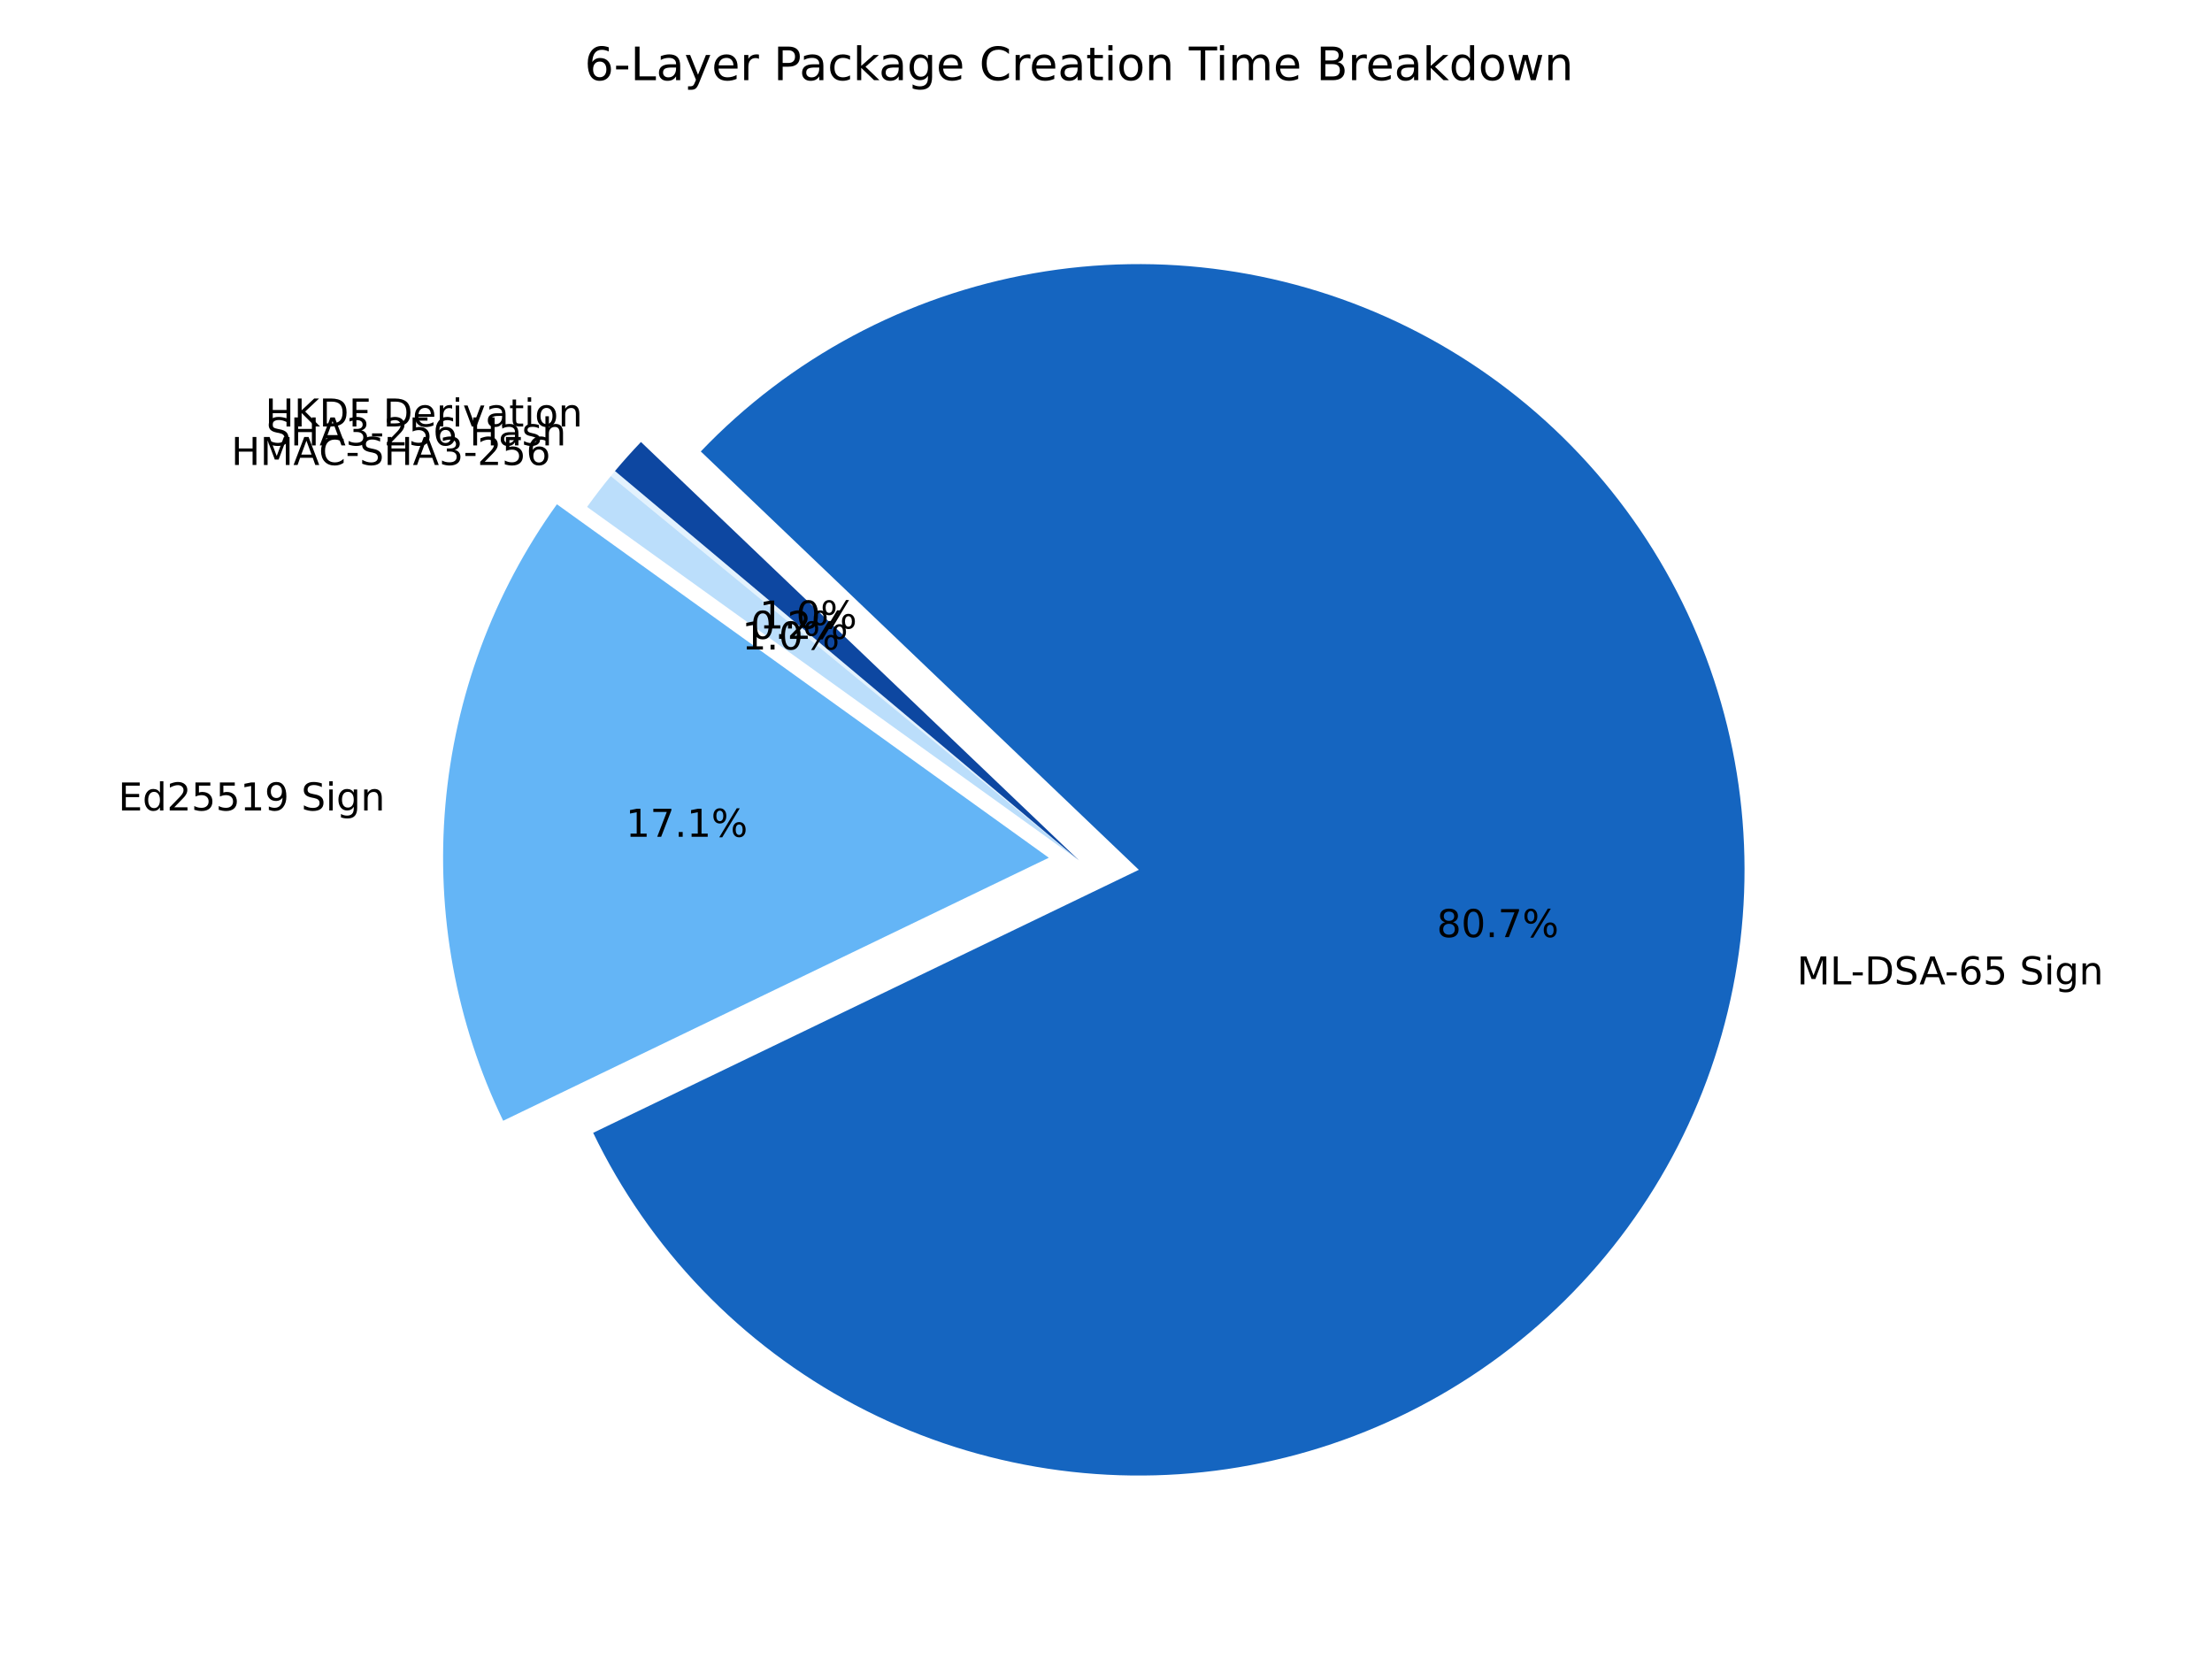
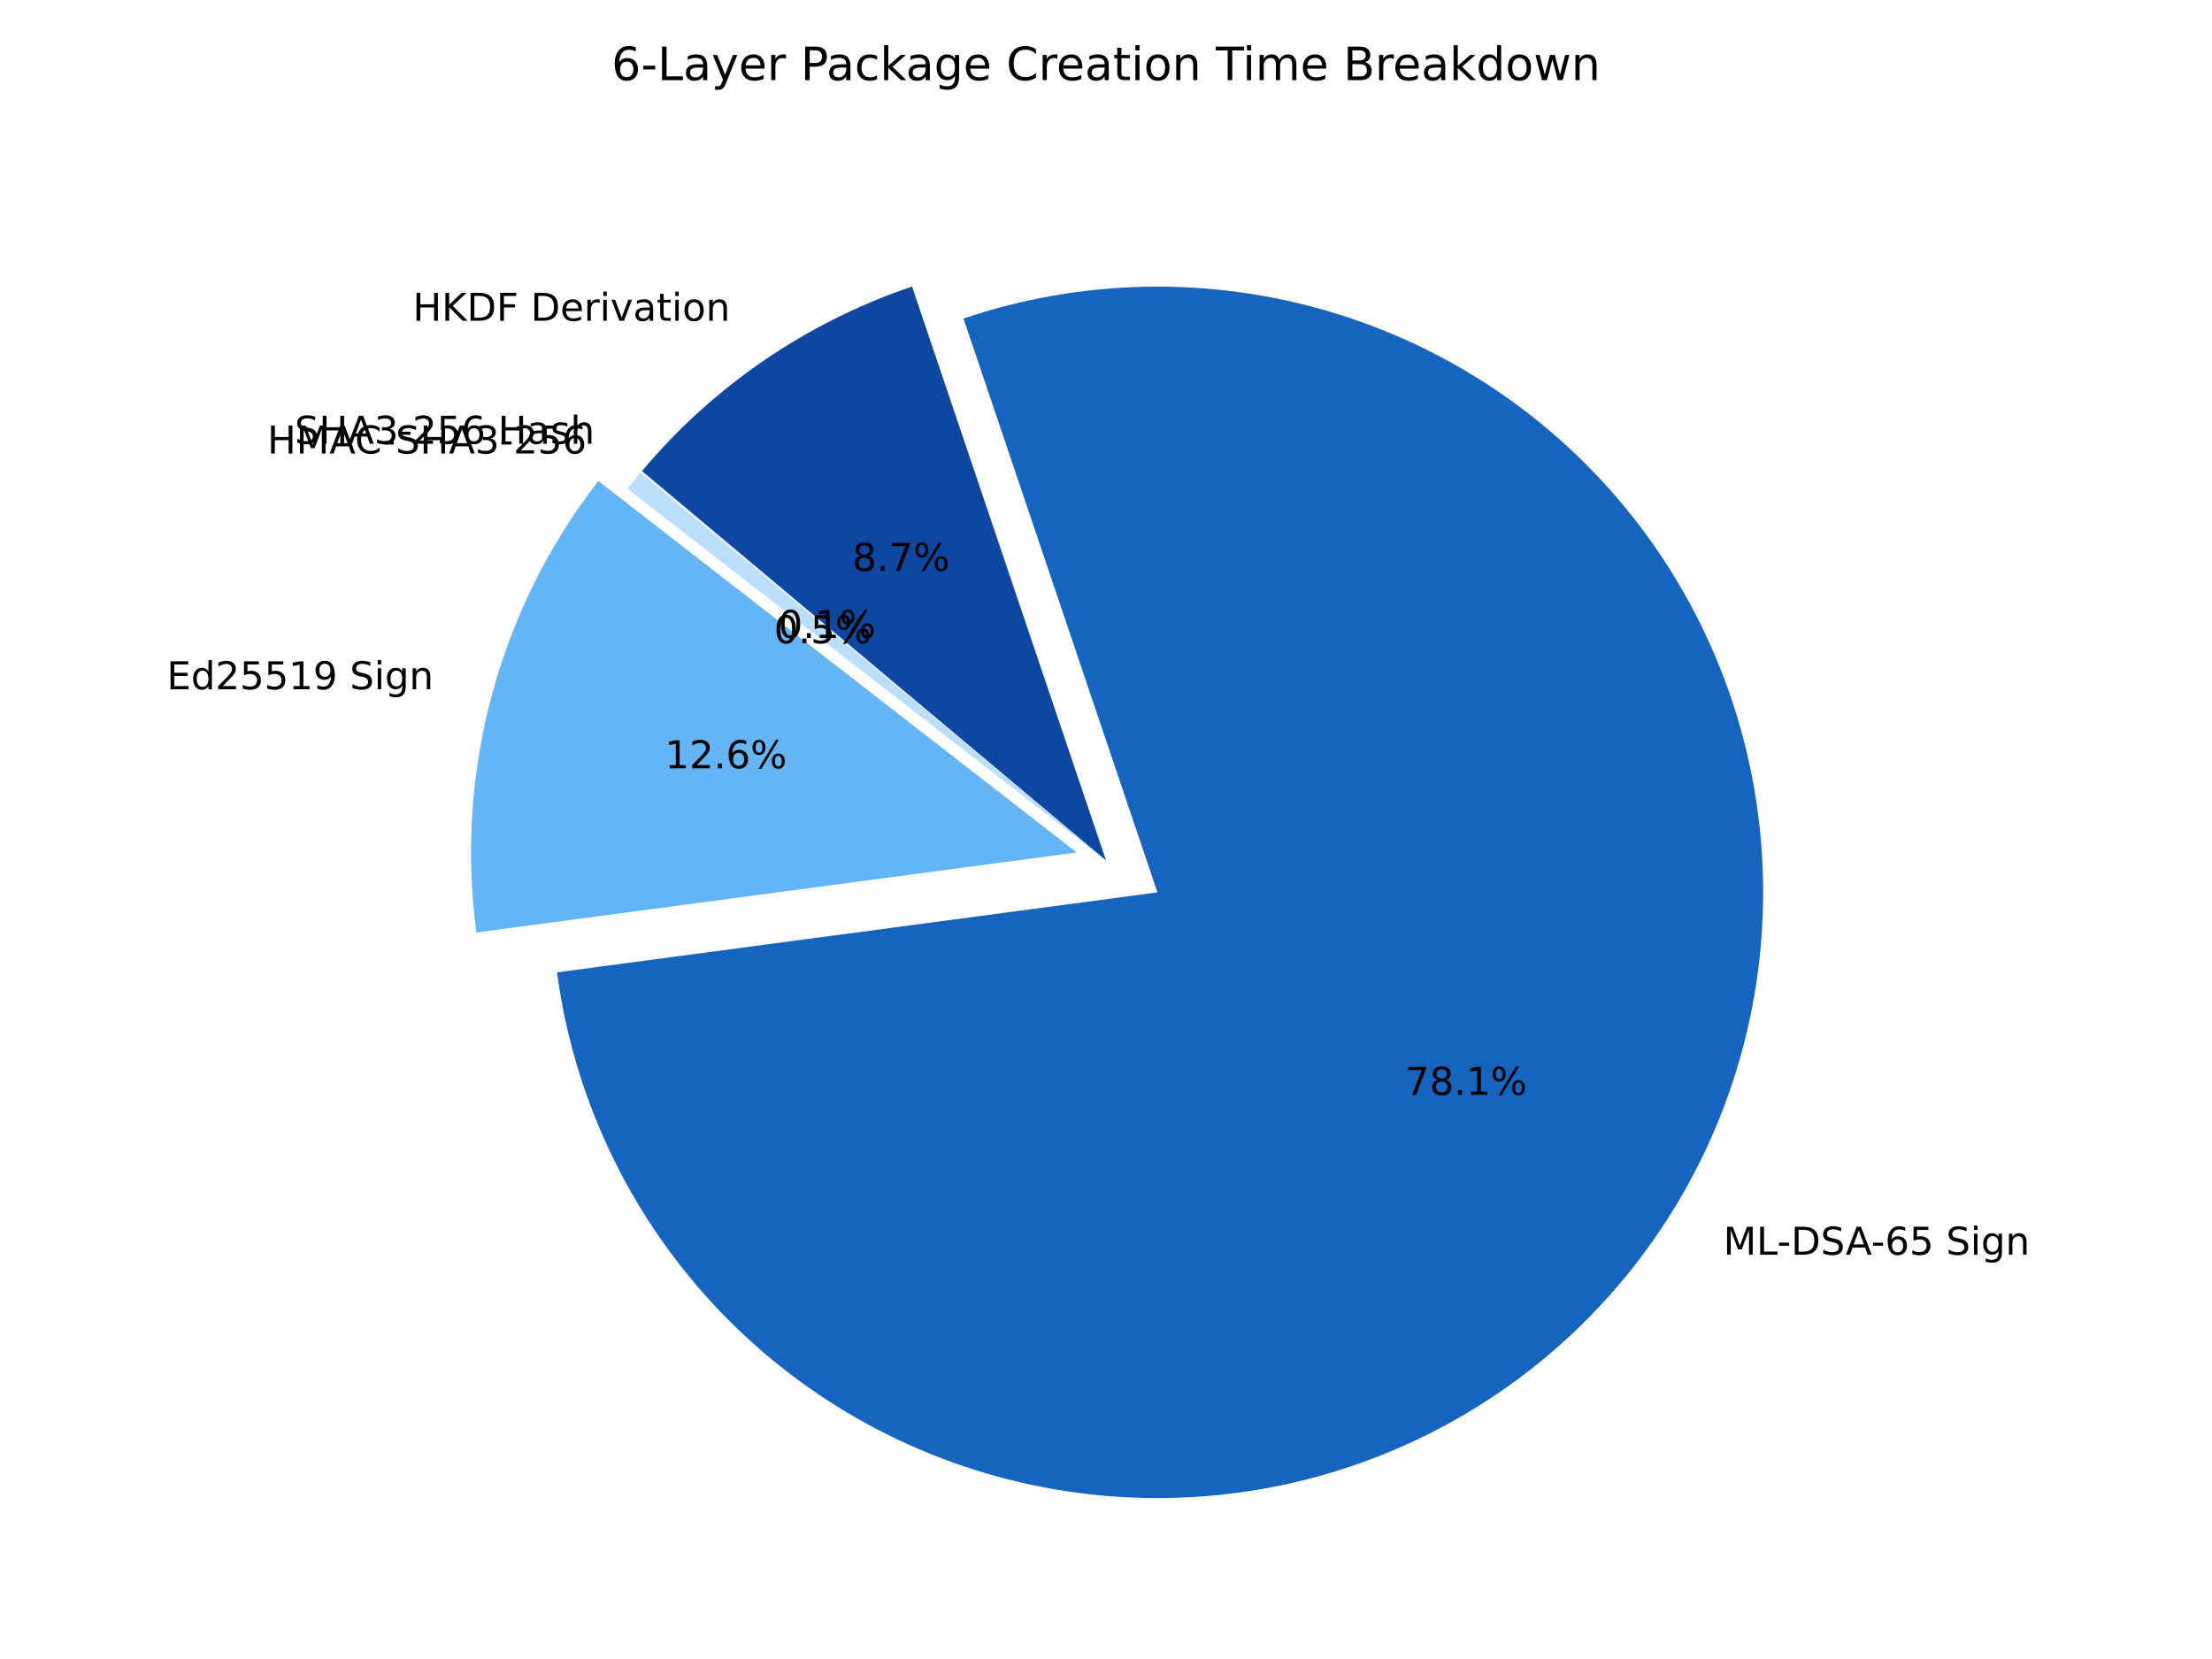
<svg xmlns="http://www.w3.org/2000/svg" xmlns:xlink="http://www.w3.org/1999/xlink" width="576pt" height="432pt" viewBox="0 0 576 432" version="1.1">
  <defs>
    <style type="text/css">*{stroke-linejoin: round; stroke-linecap: butt}</style>
  </defs>
  <g id="figure_1">
    <g id="patch_1">
      <path d="M 0 432  L 576 432  L 576 0  L 0 0  z " style="fill: #ffffff" />
    </g>
    <g id="axes_1">
      <g id="patch_2">
-         <path d="M 160.137 122.654  C 159.956 122.87 159.776 123.087 159.596 123.304  C 159.416 123.52 159.236 123.738 159.057 123.956  L 280.964 224.04  z " style="fill: #e3f2fd" />
+         <path d="M 167.173 122.654  C 167.102 122.739 167.031 122.824 166.96 122.909  C 166.89 122.994 166.819 123.078 166.748 123.163  L 288 224.04  z " style="fill: #e3f2fd" />
      </g>
      <g id="patch_3">
-         <path d="M 159.057 123.956  C 157.984 125.263 156.932 126.587 155.902 127.928  C 154.871 129.269 153.862 130.627 152.875 132  L 280.964 224.04  z " style="fill: #bbdefb" />
+         <path d="M 166.748 123.163  C 166.182 123.843 165.622 124.528 165.068 125.217  C 164.514 125.907 163.966 126.601 163.423 127.299  L 288 224.04  z " style="fill: #bbdefb" />
      </g>
      <g id="patch_4">
-         <path d="M 145.019 131.315  C 128.473 154.341 118.438 181.408 115.976 209.655  C 113.513 237.902 118.712 266.297 131.023 291.839  L 273.107 223.355  z " style="fill: #64b5f6" />
+         <path d="M 155.81 125.242  C 142.986 141.756 133.573 160.655 128.119 180.84  C 122.665 201.024 121.279 222.092 124.041 242.817  L 280.387 221.983  z " style="fill: #64b5f6" />
      </g>
      <g id="patch_5">
-         <path d="M 154.459 294.985  C 161.71 310.029 171.304 323.826 182.883 335.86  C 194.462 347.894 207.879 358.014 222.632 365.839  C 237.385 373.665 253.287 379.098 269.745 381.936  C 286.202 384.773 303.006 384.979 319.527 382.545  C 336.049 380.112 352.08 375.07 367.02 367.608  C 381.961 360.146 395.621 350.358 407.491 338.611  C 419.362 326.864 429.291 313.306 436.908 298.445  C 444.526 283.583 449.735 267.605 452.34 251.11  C 454.946 234.614 454.915 217.809 452.249 201.323  C 449.584 184.838 444.316 168.879 436.645 154.045  C 428.973 139.212 418.995 125.69 407.082 113.987  C 395.169 102.283 381.472 92.545 366.505 85.138  C 351.538 77.73 335.489 72.747 318.958 70.374  C 302.427 68 285.624 68.268 269.178 71.165  C 252.731 74.063 236.848 79.554 222.124 87.433  C 207.4 95.313 194.02 105.481 182.485 117.557  L 296.544 226.501  z " style="fill: #1565c0" />
+         <path d="M 145.049 253.202  C 147.183 269.212 151.763 284.8 158.63 299.42  C 165.496 314.04 174.568 327.519 185.527 339.384  C 196.486 351.25 209.203 361.362 223.232 369.366  C 237.262 377.37 252.438 383.172 268.229 386.569  C 284.02 389.965 300.239 390.916 316.319 389.388  C 332.399 387.86 348.149 383.87 363.017 377.56  C 377.885 371.25 391.697 362.693 403.967 352.189  C 416.237 341.685 426.822 329.358 435.349 315.641  C 443.877 301.923 450.247 286.977 454.237 271.325  C 458.226 255.674 459.788 239.502 458.867 223.376  C 457.946 207.25 454.554 191.361 448.809 176.265  C 443.063 161.169 435.033 147.045 425 134.387  C 414.966 121.729 403.047 110.688 389.661 101.649  C 376.275 92.61 361.579 85.681 346.089 81.104  C 330.599 76.527 314.497 74.357 298.348 74.669  C 282.199 74.981 266.194 77.772 250.892 82.943  L 301.395 232.367  z " style="fill: #1565c0" />
      </g>
      <g id="patch_6">
-         <path d="M 166.905 115.096  C 165.737 116.319 164.589 117.561 163.461 118.821  C 162.332 120.081 161.224 121.359 160.137 122.654  L 280.964 224.04  z " style="fill: #0d47a1" />
+         <path d="M 237.496 74.616  C 223.859 79.225 210.917 85.68 199.031 93.799  C 187.145 101.919 176.426 111.627 167.173 122.654  L 288 224.04  z " style="fill: #0d47a1" />
      </g>
      <g id="matplotlib.axis_1" />
      <g id="matplotlib.axis_2" />
      <g id="text_1">
-         <g transform="translate(69.31815 115.9893) scale(0.1 -0.1)">
+         <g transform="translate(76.7158 115.555) scale(0.1 -0.1)">
          <defs>
            <path id="DejaVuSans-53" d="M 3425 4513  L 3425 3897  Q 3066 4069 2747 4153  Q 2428 4238 2131 4238  Q 1616 4238 1336 4038  Q 1056 3838 1056 3469  Q 1056 3159 1242 3001  Q 1428 2844 1947 2747  L 2328 2669  Q 3034 2534 3370 2195  Q 3706 1856 3706 1288  Q 3706 609 3251 259  Q 2797 -91 1919 -91  Q 1588 -91 1214 -16  Q 841 59 441 206  L 441 856  Q 825 641 1194 531  Q 1563 422 1919 422  Q 2459 422 2753 634  Q 3047 847 3047 1241  Q 3047 1584 2836 1778  Q 2625 1972 2144 2069  L 1759 2144  Q 1053 2284 737 2584  Q 422 2884 422 3419  Q 422 4038 858 4394  Q 1294 4750 2059 4750  Q 2388 4750 2728 4690  Q 3069 4631 3425 4513  z " transform="scale(0.015625)" />
            <path id="DejaVuSans-48" d="M 628 4666  L 1259 4666  L 1259 2753  L 3553 2753  L 3553 4666  L 4184 4666  L 4184 0  L 3553 0  L 3553 2222  L 1259 2222  L 1259 0  L 628 0  L 628 4666  z " transform="scale(0.015625)" />
            <path id="DejaVuSans-41" d="M 2188 4044  L 1331 1722  L 3047 1722  L 2188 4044  z M 1831 4666  L 2547 4666  L 4325 0  L 3669 0  L 3244 1197  L 1141 1197  L 716 0  L 50 0  L 1831 4666  z " transform="scale(0.015625)" />
            <path id="DejaVuSans-33" d="M 2597 2516  Q 3050 2419 3304 2112  Q 3559 1806 3559 1356  Q 3559 666 3084 287  Q 2609 -91 1734 -91  Q 1441 -91 1130 -33  Q 819 25 488 141  L 488 750  Q 750 597 1062 519  Q 1375 441 1716 441  Q 2309 441 2620 675  Q 2931 909 2931 1356  Q 2931 1769 2642 2001  Q 2353 2234 1838 2234  L 1294 2234  L 1294 2753  L 1863 2753  Q 2328 2753 2575 2939  Q 2822 3125 2822 3475  Q 2822 3834 2567 4026  Q 2313 4219 1838 4219  Q 1578 4219 1281 4162  Q 984 4106 628 3988  L 628 4550  Q 988 4650 1302 4700  Q 1616 4750 1894 4750  Q 2613 4750 3031 4423  Q 3450 4097 3450 3541  Q 3450 3153 3228 2886  Q 3006 2619 2597 2516  z " transform="scale(0.015625)" />
            <path id="DejaVuSans-2d" d="M 313 2009  L 1997 2009  L 1997 1497  L 313 1497  L 313 2009  z " transform="scale(0.015625)" />
            <path id="DejaVuSans-32" d="M 1228 531  L 3431 531  L 3431 0  L 469 0  L 469 531  Q 828 903 1448 1529  Q 2069 2156 2228 2338  Q 2531 2678 2651 2914  Q 2772 3150 2772 3378  Q 2772 3750 2511 3984  Q 2250 4219 1831 4219  Q 1534 4219 1204 4116  Q 875 4013 500 3803  L 500 4441  Q 881 4594 1212 4672  Q 1544 4750 1819 4750  Q 2544 4750 2975 4387  Q 3406 4025 3406 3419  Q 3406 3131 3298 2873  Q 3191 2616 2906 2266  Q 2828 2175 2409 1742  Q 1991 1309 1228 531  z " transform="scale(0.015625)" />
            <path id="DejaVuSans-35" d="M 691 4666  L 3169 4666  L 3169 4134  L 1269 4134  L 1269 2991  Q 1406 3038 1543 3061  Q 1681 3084 1819 3084  Q 2600 3084 3056 2656  Q 3513 2228 3513 1497  Q 3513 744 3044 326  Q 2575 -91 1722 -91  Q 1428 -91 1123 -41  Q 819 9 494 109  L 494 744  Q 775 591 1075 516  Q 1375 441 1709 441  Q 2250 441 2565 725  Q 2881 1009 2881 1497  Q 2881 1984 2565 2268  Q 2250 2553 1709 2553  Q 1456 2553 1204 2497  Q 953 2441 691 2322  L 691 4666  z " transform="scale(0.015625)" />
            <path id="DejaVuSans-36" d="M 2113 2584  Q 1688 2584 1439 2293  Q 1191 2003 1191 1497  Q 1191 994 1439 701  Q 1688 409 2113 409  Q 2538 409 2786 701  Q 3034 994 3034 1497  Q 3034 2003 2786 2293  Q 2538 2584 2113 2584  z M 3366 4563  L 3366 3988  Q 3128 4100 2886 4159  Q 2644 4219 2406 4219  Q 1781 4219 1451 3797  Q 1122 3375 1075 2522  Q 1259 2794 1537 2939  Q 1816 3084 2150 3084  Q 2853 3084 3261 2657  Q 3669 2231 3669 1497  Q 3669 778 3244 343  Q 2819 -91 2113 -91  Q 1303 -91 875 529  Q 447 1150 447 2328  Q 447 3434 972 4092  Q 1497 4750 2381 4750  Q 2619 4750 2861 4703  Q 3103 4656 3366 4563  z " transform="scale(0.015625)" />
            <path id="DejaVuSans-20" transform="scale(0.015625)" />
            <path id="DejaVuSans-61" d="M 2194 1759  Q 1497 1759 1228 1600  Q 959 1441 959 1056  Q 959 750 1161 570  Q 1363 391 1709 391  Q 2188 391 2477 730  Q 2766 1069 2766 1631  L 2766 1759  L 2194 1759  z M 3341 1997  L 3341 0  L 2766 0  L 2766 531  Q 2569 213 2275 61  Q 1981 -91 1556 -91  Q 1019 -91 701 211  Q 384 513 384 1019  Q 384 1609 779 1909  Q 1175 2209 1959 2209  L 2766 2209  L 2766 2266  Q 2766 2663 2505 2880  Q 2244 3097 1772 3097  Q 1472 3097 1187 3025  Q 903 2953 641 2809  L 641 3341  Q 956 3463 1253 3523  Q 1550 3584 1831 3584  Q 2591 3584 2966 3190  Q 3341 2797 3341 1997  z " transform="scale(0.015625)" />
            <path id="DejaVuSans-73" d="M 2834 3397  L 2834 2853  Q 2591 2978 2328 3040  Q 2066 3103 1784 3103  Q 1356 3103 1142 2972  Q 928 2841 928 2578  Q 928 2378 1081 2264  Q 1234 2150 1697 2047  L 1894 2003  Q 2506 1872 2764 1633  Q 3022 1394 3022 966  Q 3022 478 2636 193  Q 2250 -91 1575 -91  Q 1294 -91 989 -36  Q 684 19 347 128  L 347 722  Q 666 556 975 473  Q 1284 391 1588 391  Q 1994 391 2212 530  Q 2431 669 2431 922  Q 2431 1156 2273 1281  Q 2116 1406 1581 1522  L 1381 1569  Q 847 1681 609 1914  Q 372 2147 372 2553  Q 372 3047 722 3315  Q 1072 3584 1716 3584  Q 2034 3584 2315 3537  Q 2597 3491 2834 3397  z " transform="scale(0.015625)" />
            <path id="DejaVuSans-68" d="M 3513 2113  L 3513 0  L 2938 0  L 2938 2094  Q 2938 2591 2744 2837  Q 2550 3084 2163 3084  Q 1697 3084 1428 2787  Q 1159 2491 1159 1978  L 1159 0  L 581 0  L 581 4863  L 1159 4863  L 1159 2956  Q 1366 3272 1645 3428  Q 1925 3584 2291 3584  Q 2894 3584 3203 3211  Q 3513 2838 3513 2113  z " transform="scale(0.015625)" />
          </defs>
          <use xlink:href="#DejaVuSans-53" />
          <use xlink:href="#DejaVuSans-48" transform="translate(63.47656 0)" />
          <use xlink:href="#DejaVuSans-41" transform="translate(138.6719 0)" />
          <use xlink:href="#DejaVuSans-33" transform="translate(207.0801 0)" />
          <use xlink:href="#DejaVuSans-2d" transform="translate(270.7031 0)" />
          <use xlink:href="#DejaVuSans-32" transform="translate(306.7871 0)" />
          <use xlink:href="#DejaVuSans-35" transform="translate(370.4102 0)" />
          <use xlink:href="#DejaVuSans-36" transform="translate(434.0332 0)" />
          <use xlink:href="#DejaVuSans-20" transform="translate(497.6562 0)" />
          <use xlink:href="#DejaVuSans-48" transform="translate(529.4434 0)" />
          <use xlink:href="#DejaVuSans-61" transform="translate(604.6387 0)" />
          <use xlink:href="#DejaVuSans-73" transform="translate(665.918 0)" />
          <use xlink:href="#DejaVuSans-68" transform="translate(718.0176 0)" />
        </g>
      </g>
      <g id="text_2">
-         <g transform="translate(195.4407 166.3575) scale(0.1 -0.1)">
+         <g transform="translate(202.6739 166.1206) scale(0.1 -0.1)">
          <defs>
            <path id="DejaVuSans-30" d="M 2034 4250  Q 1547 4250 1301 3770  Q 1056 3291 1056 2328  Q 1056 1369 1301 889  Q 1547 409 2034 409  Q 2525 409 2770 889  Q 3016 1369 3016 2328  Q 3016 3291 2770 3770  Q 2525 4250 2034 4250  z M 2034 4750  Q 2819 4750 3233 4129  Q 3647 3509 3647 2328  Q 3647 1150 3233 529  Q 2819 -91 2034 -91  Q 1250 -91 836 529  Q 422 1150 422 2328  Q 422 3509 836 4129  Q 1250 4750 2034 4750  z " transform="scale(0.015625)" />
            <path id="DejaVuSans-2e" d="M 684 794  L 1344 794  L 1344 0  L 684 0  L 684 794  z " transform="scale(0.015625)" />
+             <path id="DejaVuSans-31" d="M 794 531  L 1825 531  L 1825 4091  L 703 3866  L 703 4441  L 1819 4666  L 2450 4666  L 2450 531  L 3481 531  L 3481 0  L 794 0  L 794 531  z " transform="scale(0.015625)" />
            <path id="DejaVuSans-25" d="M 4653 2053  Q 4381 2053 4226 1822  Q 4072 1591 4072 1178  Q 4072 772 4226 539  Q 4381 306 4653 306  Q 4919 306 5073 539  Q 5228 772 5228 1178  Q 5228 1588 5073 1820  Q 4919 2053 4653 2053  z M 4653 2450  Q 5147 2450 5437 2106  Q 5728 1763 5728 1178  Q 5728 594 5436 251  Q 5144 -91 4653 -91  Q 4153 -91 3862 251  Q 3572 594 3572 1178  Q 3572 1766 3864 2108  Q 4156 2450 4653 2450  z M 1428 4353  Q 1159 4353 1004 4120  Q 850 3888 850 3481  Q 850 3069 1003 2837  Q 1156 2606 1428 2606  Q 1700 2606 1854 2837  Q 2009 3069 2009 3481  Q 2009 3884 1853 4118  Q 1697 4353 1428 4353  z M 4250 4750  L 4750 4750  L 1831 -91  L 1331 -91  L 4250 4750  z M 1428 4750  Q 1922 4750 2215 4408  Q 2509 4066 2509 3481  Q 2509 2891 2217 2550  Q 1925 2209 1428 2209  Q 931 2209 642 2551  Q 353 2894 353 3481  Q 353 4063 643 4406  Q 934 4750 1428 4750  z " transform="scale(0.015625)" />
          </defs>
          <use xlink:href="#DejaVuSans-30" />
          <use xlink:href="#DejaVuSans-2e" transform="translate(63.62305 0)" />
-           <use xlink:href="#DejaVuSans-32" transform="translate(95.41016 0)" />
+           <use xlink:href="#DejaVuSans-31" transform="translate(95.41016 0)" />
          <use xlink:href="#DejaVuSans-25" transform="translate(159.0332 0)" />
        </g>
      </g>
      <g id="text_3">
-         <g transform="translate(60.22345 121.0763) scale(0.1 -0.1)">
+         <g transform="translate(69.60322 118.0945) scale(0.1 -0.1)">
          <defs>
            <path id="DejaVuSans-4d" d="M 628 4666  L 1569 4666  L 2759 1491  L 3956 4666  L 4897 4666  L 4897 0  L 4281 0  L 4281 4097  L 3078 897  L 2444 897  L 1241 4097  L 1241 0  L 628 0  L 628 4666  z " transform="scale(0.015625)" />
            <path id="DejaVuSans-43" d="M 4122 4306  L 4122 3641  Q 3803 3938 3442 4084  Q 3081 4231 2675 4231  Q 1875 4231 1450 3742  Q 1025 3253 1025 2328  Q 1025 1406 1450 917  Q 1875 428 2675 428  Q 3081 428 3442 575  Q 3803 722 4122 1019  L 4122 359  Q 3791 134 3420 21  Q 3050 -91 2638 -91  Q 1578 -91 968 557  Q 359 1206 359 2328  Q 359 3453 968 4101  Q 1578 4750 2638 4750  Q 3056 4750 3426 4639  Q 3797 4528 4122 4306  z " transform="scale(0.015625)" />
          </defs>
          <use xlink:href="#DejaVuSans-48" />
          <use xlink:href="#DejaVuSans-4d" transform="translate(75.19531 0)" />
          <use xlink:href="#DejaVuSans-41" transform="translate(161.4746 0)" />
          <use xlink:href="#DejaVuSans-43" transform="translate(228.1328 0)" />
          <use xlink:href="#DejaVuSans-2d" transform="translate(297.957 0)" />
          <use xlink:href="#DejaVuSans-53" transform="translate(334.041 0)" />
          <use xlink:href="#DejaVuSans-48" transform="translate(397.5176 0)" />
          <use xlink:href="#DejaVuSans-41" transform="translate(472.7129 0)" />
          <use xlink:href="#DejaVuSans-33" transform="translate(541.1211 0)" />
          <use xlink:href="#DejaVuSans-2d" transform="translate(604.7441 0)" />
          <use xlink:href="#DejaVuSans-32" transform="translate(640.8281 0)" />
          <use xlink:href="#DejaVuSans-35" transform="translate(704.4512 0)" />
          <use xlink:href="#DejaVuSans-36" transform="translate(768.0742 0)" />
        </g>
      </g>
      <g id="text_4">
-         <g transform="translate(193.2242 169.1323) scale(0.1 -0.1)">
-           <defs>
-             <path id="DejaVuSans-31" d="M 794 531  L 1825 531  L 1825 4091  L 703 3866  L 703 4441  L 1819 4666  L 2450 4666  L 2450 531  L 3481 531  L 3481 0  L 794 0  L 794 531  z " transform="scale(0.015625)" />
-           </defs>
-           <use xlink:href="#DejaVuSans-31" />
+         <g transform="translate(201.5386 167.5058) scale(0.1 -0.1)">
+           <use xlink:href="#DejaVuSans-30" />
          <use xlink:href="#DejaVuSans-2e" transform="translate(63.62305 0)" />
-           <use xlink:href="#DejaVuSans-30" transform="translate(95.41016 0)" />
+           <use xlink:href="#DejaVuSans-35" transform="translate(95.41016 0)" />
          <use xlink:href="#DejaVuSans-25" transform="translate(159.0332 0)" />
        </g>
      </g>
      <g id="text_5">
-         <g transform="translate(30.79209 211.0443) scale(0.1 -0.1)">
+         <g transform="translate(43.42222 179.4846) scale(0.1 -0.1)">
          <defs>
            <path id="DejaVuSans-45" d="M 628 4666  L 3578 4666  L 3578 4134  L 1259 4134  L 1259 2753  L 3481 2753  L 3481 2222  L 1259 2222  L 1259 531  L 3634 531  L 3634 0  L 628 0  L 628 4666  z " transform="scale(0.015625)" />
            <path id="DejaVuSans-64" d="M 2906 2969  L 2906 4863  L 3481 4863  L 3481 0  L 2906 0  L 2906 525  Q 2725 213 2448 61  Q 2172 -91 1784 -91  Q 1150 -91 751 415  Q 353 922 353 1747  Q 353 2572 751 3078  Q 1150 3584 1784 3584  Q 2172 3584 2448 3432  Q 2725 3281 2906 2969  z M 947 1747  Q 947 1113 1208 752  Q 1469 391 1925 391  Q 2381 391 2643 752  Q 2906 1113 2906 1747  Q 2906 2381 2643 2742  Q 2381 3103 1925 3103  Q 1469 3103 1208 2742  Q 947 2381 947 1747  z " transform="scale(0.015625)" />
            <path id="DejaVuSans-39" d="M 703 97  L 703 672  Q 941 559 1184 500  Q 1428 441 1663 441  Q 2288 441 2617 861  Q 2947 1281 2994 2138  Q 2813 1869 2534 1725  Q 2256 1581 1919 1581  Q 1219 1581 811 2004  Q 403 2428 403 3163  Q 403 3881 828 4315  Q 1253 4750 1959 4750  Q 2769 4750 3195 4129  Q 3622 3509 3622 2328  Q 3622 1225 3098 567  Q 2575 -91 1691 -91  Q 1453 -91 1209 -44  Q 966 3 703 97  z M 1959 2075  Q 2384 2075 2632 2365  Q 2881 2656 2881 3163  Q 2881 3666 2632 3958  Q 2384 4250 1959 4250  Q 1534 4250 1286 3958  Q 1038 3666 1038 3163  Q 1038 2656 1286 2365  Q 1534 2075 1959 2075  z " transform="scale(0.015625)" />
            <path id="DejaVuSans-69" d="M 603 3500  L 1178 3500  L 1178 0  L 603 0  L 603 3500  z M 603 4863  L 1178 4863  L 1178 4134  L 603 4134  L 603 4863  z " transform="scale(0.015625)" />
            <path id="DejaVuSans-67" d="M 2906 1791  Q 2906 2416 2648 2759  Q 2391 3103 1925 3103  Q 1463 3103 1205 2759  Q 947 2416 947 1791  Q 947 1169 1205 825  Q 1463 481 1925 481  Q 2391 481 2648 825  Q 2906 1169 2906 1791  z M 3481 434  Q 3481 -459 3084 -895  Q 2688 -1331 1869 -1331  Q 1566 -1331 1297 -1286  Q 1028 -1241 775 -1147  L 775 -588  Q 1028 -725 1275 -790  Q 1522 -856 1778 -856  Q 2344 -856 2625 -561  Q 2906 -266 2906 331  L 2906 616  Q 2728 306 2450 153  Q 2172 0 1784 0  Q 1141 0 747 490  Q 353 981 353 1791  Q 353 2603 747 3093  Q 1141 3584 1784 3584  Q 2172 3584 2450 3431  Q 2728 3278 2906 2969  L 2906 3500  L 3481 3500  L 3481 434  z " transform="scale(0.015625)" />
            <path id="DejaVuSans-6e" d="M 3513 2113  L 3513 0  L 2938 0  L 2938 2094  Q 2938 2591 2744 2837  Q 2550 3084 2163 3084  Q 1697 3084 1428 2787  Q 1159 2491 1159 1978  L 1159 0  L 581 0  L 581 3500  L 1159 3500  L 1159 2956  Q 1366 3272 1645 3428  Q 1925 3584 2291 3584  Q 2894 3584 3203 3211  Q 3513 2838 3513 2113  z " transform="scale(0.015625)" />
          </defs>
          <use xlink:href="#DejaVuSans-45" />
          <use xlink:href="#DejaVuSans-64" transform="translate(63.18359 0)" />
          <use xlink:href="#DejaVuSans-32" transform="translate(126.6602 0)" />
          <use xlink:href="#DejaVuSans-35" transform="translate(190.2832 0)" />
          <use xlink:href="#DejaVuSans-35" transform="translate(253.9062 0)" />
          <use xlink:href="#DejaVuSans-31" transform="translate(317.5293 0)" />
          <use xlink:href="#DejaVuSans-39" transform="translate(381.1523 0)" />
          <use xlink:href="#DejaVuSans-20" transform="translate(444.7754 0)" />
          <use xlink:href="#DejaVuSans-53" transform="translate(476.5625 0)" />
          <use xlink:href="#DejaVuSans-69" transform="translate(540.0391 0)" />
          <use xlink:href="#DejaVuSans-67" transform="translate(567.8223 0)" />
          <use xlink:href="#DejaVuSans-6e" transform="translate(631.2988 0)" />
        </g>
      </g>
      <g id="text_6">
-         <g transform="translate(162.9448 217.8943) scale(0.1 -0.1)">
-           <defs>
-             <path id="DejaVuSans-37" d="M 525 4666  L 3525 4666  L 3525 4397  L 1831 0  L 1172 0  L 2766 4134  L 525 4134  L 525 4666  z " transform="scale(0.015625)" />
-           </defs>
+         <g transform="translate(173.1426 200.0562) scale(0.1 -0.1)">
          <use xlink:href="#DejaVuSans-31" />
-           <use xlink:href="#DejaVuSans-37" transform="translate(63.62305 0)" />
+           <use xlink:href="#DejaVuSans-32" transform="translate(63.62305 0)" />
          <use xlink:href="#DejaVuSans-2e" transform="translate(127.2461 0)" />
-           <use xlink:href="#DejaVuSans-31" transform="translate(159.0332 0)" />
+           <use xlink:href="#DejaVuSans-36" transform="translate(159.0332 0)" />
          <use xlink:href="#DejaVuSans-25" transform="translate(222.6562 0)" />
        </g>
      </g>
      <g id="text_7">
-         <g transform="translate(467.9197 256.3303) scale(0.1 -0.1)">
+         <g transform="translate(448.7447 326.7275) scale(0.1 -0.1)">
          <defs>
            <path id="DejaVuSans-4c" d="M 628 4666  L 1259 4666  L 1259 531  L 3531 531  L 3531 0  L 628 0  L 628 4666  z " transform="scale(0.015625)" />
            <path id="DejaVuSans-44" d="M 1259 4147  L 1259 519  L 2022 519  Q 2988 519 3436 956  Q 3884 1394 3884 2338  Q 3884 3275 3436 3711  Q 2988 4147 2022 4147  L 1259 4147  z M 628 4666  L 1925 4666  Q 3281 4666 3915 4102  Q 4550 3538 4550 2338  Q 4550 1131 3912 565  Q 3275 0 1925 0  L 628 0  L 628 4666  z " transform="scale(0.015625)" />
          </defs>
          <use xlink:href="#DejaVuSans-4d" />
          <use xlink:href="#DejaVuSans-4c" transform="translate(86.2793 0)" />
          <use xlink:href="#DejaVuSans-2d" transform="translate(140.2422 0)" />
          <use xlink:href="#DejaVuSans-44" transform="translate(176.3262 0)" />
          <use xlink:href="#DejaVuSans-53" transform="translate(253.3281 0)" />
          <use xlink:href="#DejaVuSans-41" transform="translate(318.6797 0)" />
          <use xlink:href="#DejaVuSans-2d" transform="translate(384.8379 0)" />
          <use xlink:href="#DejaVuSans-36" transform="translate(420.9219 0)" />
          <use xlink:href="#DejaVuSans-35" transform="translate(484.5449 0)" />
          <use xlink:href="#DejaVuSans-20" transform="translate(548.168 0)" />
          <use xlink:href="#DejaVuSans-53" transform="translate(579.9551 0)" />
          <use xlink:href="#DejaVuSans-69" transform="translate(643.4316 0)" />
          <use xlink:href="#DejaVuSans-67" transform="translate(671.2148 0)" />
          <use xlink:href="#DejaVuSans-6e" transform="translate(734.6914 0)" />
        </g>
      </g>
      <g id="text_8">
-         <g transform="translate(374.138 244.0257) scale(0.1 -0.1)">
-           <defs>
+         <g transform="translate(365.8841 285.0908) scale(0.1 -0.1)">
+           <defs>
+             <path id="DejaVuSans-37" d="M 525 4666  L 3525 4666  L 3525 4397  L 1831 0  L 1172 0  L 2766 4134  L 525 4134  L 525 4666  z " transform="scale(0.015625)" />
            <path id="DejaVuSans-38" d="M 2034 2216  Q 1584 2216 1326 1975  Q 1069 1734 1069 1313  Q 1069 891 1326 650  Q 1584 409 2034 409  Q 2484 409 2743 651  Q 3003 894 3003 1313  Q 3003 1734 2745 1975  Q 2488 2216 2034 2216  z M 1403 2484  Q 997 2584 770 2862  Q 544 3141 544 3541  Q 544 4100 942 4425  Q 1341 4750 2034 4750  Q 2731 4750 3128 4425  Q 3525 4100 3525 3541  Q 3525 3141 3298 2862  Q 3072 2584 2669 2484  Q 3125 2378 3379 2068  Q 3634 1759 3634 1313  Q 3634 634 3220 271  Q 2806 -91 2034 -91  Q 1263 -91 848 271  Q 434 634 434 1313  Q 434 1759 690 2068  Q 947 2378 1403 2484  z M 1172 3481  Q 1172 3119 1398 2916  Q 1625 2713 2034 2713  Q 2441 2713 2670 2916  Q 2900 3119 2900 3481  Q 2900 3844 2670 4047  Q 2441 4250 2034 4250  Q 1625 4250 1398 4047  Q 1172 3844 1172 3481  z " transform="scale(0.015625)" />
          </defs>
-           <use xlink:href="#DejaVuSans-38" />
-           <use xlink:href="#DejaVuSans-30" transform="translate(63.62305 0)" />
+           <use xlink:href="#DejaVuSans-37" />
+           <use xlink:href="#DejaVuSans-38" transform="translate(63.62305 0)" />
          <use xlink:href="#DejaVuSans-2e" transform="translate(127.2461 0)" />
-           <use xlink:href="#DejaVuSans-37" transform="translate(159.0332 0)" />
+           <use xlink:href="#DejaVuSans-31" transform="translate(159.0332 0)" />
          <use xlink:href="#DejaVuSans-25" transform="translate(222.6562 0)" />
        </g>
      </g>
      <g id="text_9">
-         <g transform="translate(69.05854 111.0586) scale(0.1 -0.1)">
+         <g transform="translate(107.4828 83.53442) scale(0.1 -0.1)">
          <defs>
            <path id="DejaVuSans-4b" d="M 628 4666  L 1259 4666  L 1259 2694  L 3353 4666  L 4166 4666  L 1850 2491  L 4331 0  L 3500 0  L 1259 2247  L 1259 0  L 628 0  L 628 4666  z " transform="scale(0.015625)" />
            <path id="DejaVuSans-46" d="M 628 4666  L 3309 4666  L 3309 4134  L 1259 4134  L 1259 2759  L 3109 2759  L 3109 2228  L 1259 2228  L 1259 0  L 628 0  L 628 4666  z " transform="scale(0.015625)" />
            <path id="DejaVuSans-65" d="M 3597 1894  L 3597 1613  L 953 1613  Q 991 1019 1311 708  Q 1631 397 2203 397  Q 2534 397 2845 478  Q 3156 559 3463 722  L 3463 178  Q 3153 47 2828 -22  Q 2503 -91 2169 -91  Q 1331 -91 842 396  Q 353 884 353 1716  Q 353 2575 817 3079  Q 1281 3584 2069 3584  Q 2775 3584 3186 3129  Q 3597 2675 3597 1894  z M 3022 2063  Q 3016 2534 2758 2815  Q 2500 3097 2075 3097  Q 1594 3097 1305 2825  Q 1016 2553 972 2059  L 3022 2063  z " transform="scale(0.015625)" />
            <path id="DejaVuSans-72" d="M 2631 2963  Q 2534 3019 2420 3045  Q 2306 3072 2169 3072  Q 1681 3072 1420 2755  Q 1159 2438 1159 1844  L 1159 0  L 581 0  L 581 3500  L 1159 3500  L 1159 2956  Q 1341 3275 1631 3429  Q 1922 3584 2338 3584  Q 2397 3584 2469 3576  Q 2541 3569 2628 3553  L 2631 2963  z " transform="scale(0.015625)" />
            <path id="DejaVuSans-76" d="M 191 3500  L 800 3500  L 1894 563  L 2988 3500  L 3597 3500  L 2284 0  L 1503 0  L 191 3500  z " transform="scale(0.015625)" />
            <path id="DejaVuSans-74" d="M 1172 4494  L 1172 3500  L 2356 3500  L 2356 3053  L 1172 3053  L 1172 1153  Q 1172 725 1289 603  Q 1406 481 1766 481  L 2356 481  L 2356 0  L 1766 0  Q 1100 0 847 248  Q 594 497 594 1153  L 594 3053  L 172 3053  L 172 3500  L 594 3500  L 594 4494  L 1172 4494  z " transform="scale(0.015625)" />
            <path id="DejaVuSans-6f" d="M 1959 3097  Q 1497 3097 1228 2736  Q 959 2375 959 1747  Q 959 1119 1226 758  Q 1494 397 1959 397  Q 2419 397 2687 759  Q 2956 1122 2956 1747  Q 2956 2369 2687 2733  Q 2419 3097 1959 3097  z M 1959 3584  Q 2709 3584 3137 3096  Q 3566 2609 3566 1747  Q 3566 888 3137 398  Q 2709 -91 1959 -91  Q 1206 -91 779 398  Q 353 888 353 1747  Q 353 2609 779 3096  Q 1206 3584 1959 3584  z " transform="scale(0.015625)" />
          </defs>
          <use xlink:href="#DejaVuSans-48" />
          <use xlink:href="#DejaVuSans-4b" transform="translate(75.19531 0)" />
          <use xlink:href="#DejaVuSans-44" transform="translate(140.7715 0)" />
          <use xlink:href="#DejaVuSans-46" transform="translate(217.7734 0)" />
          <use xlink:href="#DejaVuSans-20" transform="translate(275.293 0)" />
          <use xlink:href="#DejaVuSans-44" transform="translate(307.0801 0)" />
          <use xlink:href="#DejaVuSans-65" transform="translate(384.082 0)" />
          <use xlink:href="#DejaVuSans-72" transform="translate(445.6055 0)" />
          <use xlink:href="#DejaVuSans-69" transform="translate(486.7188 0)" />
          <use xlink:href="#DejaVuSans-76" transform="translate(514.502 0)" />
          <use xlink:href="#DejaVuSans-61" transform="translate(573.6816 0)" />
          <use xlink:href="#DejaVuSans-74" transform="translate(634.9609 0)" />
          <use xlink:href="#DejaVuSans-69" transform="translate(674.1699 0)" />
          <use xlink:href="#DejaVuSans-6f" transform="translate(701.9531 0)" />
          <use xlink:href="#DejaVuSans-6e" transform="translate(763.1348 0)" />
        </g>
      </g>
      <g id="text_10">
-         <g transform="translate(197.7596 163.668) scale(0.1 -0.1)">
-           <use xlink:href="#DejaVuSans-31" />
+         <g transform="translate(221.9164 148.6549) scale(0.1 -0.1)">
+           <use xlink:href="#DejaVuSans-38" />
          <use xlink:href="#DejaVuSans-2e" transform="translate(63.62305 0)" />
-           <use xlink:href="#DejaVuSans-30" transform="translate(95.41016 0)" />
+           <use xlink:href="#DejaVuSans-37" transform="translate(95.41016 0)" />
          <use xlink:href="#DejaVuSans-25" transform="translate(159.0332 0)" />
        </g>
      </g>
      <g id="text_11">
-         <g transform="translate(152.2097 20.88) scale(0.12 -0.12)">
+         <g transform="translate(159.2456 20.88) scale(0.12 -0.12)">
          <defs>
            <path id="DejaVuSans-79" d="M 2059 -325  Q 1816 -950 1584 -1140  Q 1353 -1331 966 -1331  L 506 -1331  L 506 -850  L 844 -850  Q 1081 -850 1212 -737  Q 1344 -625 1503 -206  L 1606 56  L 191 3500  L 800 3500  L 1894 763  L 2988 3500  L 3597 3500  L 2059 -325  z " transform="scale(0.015625)" />
            <path id="DejaVuSans-50" d="M 1259 4147  L 1259 2394  L 2053 2394  Q 2494 2394 2734 2622  Q 2975 2850 2975 3272  Q 2975 3691 2734 3919  Q 2494 4147 2053 4147  L 1259 4147  z M 628 4666  L 2053 4666  Q 2838 4666 3239 4311  Q 3641 3956 3641 3272  Q 3641 2581 3239 2228  Q 2838 1875 2053 1875  L 1259 1875  L 1259 0  L 628 0  L 628 4666  z " transform="scale(0.015625)" />
            <path id="DejaVuSans-63" d="M 3122 3366  L 3122 2828  Q 2878 2963 2633 3030  Q 2388 3097 2138 3097  Q 1578 3097 1268 2742  Q 959 2388 959 1747  Q 959 1106 1268 751  Q 1578 397 2138 397  Q 2388 397 2633 464  Q 2878 531 3122 666  L 3122 134  Q 2881 22 2623 -34  Q 2366 -91 2075 -91  Q 1284 -91 818 406  Q 353 903 353 1747  Q 353 2603 823 3093  Q 1294 3584 2113 3584  Q 2378 3584 2631 3529  Q 2884 3475 3122 3366  z " transform="scale(0.015625)" />
            <path id="DejaVuSans-6b" d="M 581 4863  L 1159 4863  L 1159 1991  L 2875 3500  L 3609 3500  L 1753 1863  L 3688 0  L 2938 0  L 1159 1709  L 1159 0  L 581 0  L 581 4863  z " transform="scale(0.015625)" />
            <path id="DejaVuSans-54" d="M -19 4666  L 3928 4666  L 3928 4134  L 2272 4134  L 2272 0  L 1638 0  L 1638 4134  L -19 4134  L -19 4666  z " transform="scale(0.015625)" />
            <path id="DejaVuSans-6d" d="M 3328 2828  Q 3544 3216 3844 3400  Q 4144 3584 4550 3584  Q 5097 3584 5394 3201  Q 5691 2819 5691 2113  L 5691 0  L 5113 0  L 5113 2094  Q 5113 2597 4934 2840  Q 4756 3084 4391 3084  Q 3944 3084 3684 2787  Q 3425 2491 3425 1978  L 3425 0  L 2847 0  L 2847 2094  Q 2847 2600 2669 2842  Q 2491 3084 2119 3084  Q 1678 3084 1418 2786  Q 1159 2488 1159 1978  L 1159 0  L 581 0  L 581 3500  L 1159 3500  L 1159 2956  Q 1356 3278 1631 3431  Q 1906 3584 2284 3584  Q 2666 3584 2933 3390  Q 3200 3197 3328 2828  z " transform="scale(0.015625)" />
            <path id="DejaVuSans-42" d="M 1259 2228  L 1259 519  L 2272 519  Q 2781 519 3026 730  Q 3272 941 3272 1375  Q 3272 1813 3026 2020  Q 2781 2228 2272 2228  L 1259 2228  z M 1259 4147  L 1259 2741  L 2194 2741  Q 2656 2741 2882 2914  Q 3109 3088 3109 3444  Q 3109 3797 2882 3972  Q 2656 4147 2194 4147  L 1259 4147  z M 628 4666  L 2241 4666  Q 2963 4666 3353 4366  Q 3744 4066 3744 3513  Q 3744 3084 3544 2831  Q 3344 2578 2956 2516  Q 3422 2416 3680 2098  Q 3938 1781 3938 1306  Q 3938 681 3513 340  Q 3088 0 2303 0  L 628 0  L 628 4666  z " transform="scale(0.015625)" />
            <path id="DejaVuSans-77" d="M 269 3500  L 844 3500  L 1563 769  L 2278 3500  L 2956 3500  L 3675 769  L 4391 3500  L 4966 3500  L 4050 0  L 3372 0  L 2619 2869  L 1863 0  L 1184 0  L 269 3500  z " transform="scale(0.015625)" />
          </defs>
          <use xlink:href="#DejaVuSans-36" />
          <use xlink:href="#DejaVuSans-2d" transform="translate(63.62305 0)" />
          <use xlink:href="#DejaVuSans-4c" transform="translate(99.70703 0)" />
          <use xlink:href="#DejaVuSans-61" transform="translate(155.4199 0)" />
          <use xlink:href="#DejaVuSans-79" transform="translate(216.6992 0)" />
          <use xlink:href="#DejaVuSans-65" transform="translate(275.8789 0)" />
          <use xlink:href="#DejaVuSans-72" transform="translate(337.4023 0)" />
          <use xlink:href="#DejaVuSans-20" transform="translate(378.5156 0)" />
          <use xlink:href="#DejaVuSans-50" transform="translate(410.3027 0)" />
          <use xlink:href="#DejaVuSans-61" transform="translate(466.1055 0)" />
          <use xlink:href="#DejaVuSans-63" transform="translate(527.3848 0)" />
          <use xlink:href="#DejaVuSans-6b" transform="translate(582.3652 0)" />
          <use xlink:href="#DejaVuSans-61" transform="translate(638.5254 0)" />
          <use xlink:href="#DejaVuSans-67" transform="translate(699.8047 0)" />
          <use xlink:href="#DejaVuSans-65" transform="translate(763.2812 0)" />
          <use xlink:href="#DejaVuSans-20" transform="translate(824.8047 0)" />
          <use xlink:href="#DejaVuSans-43" transform="translate(856.5918 0)" />
          <use xlink:href="#DejaVuSans-72" transform="translate(926.416 0)" />
          <use xlink:href="#DejaVuSans-65" transform="translate(965.2793 0)" />
          <use xlink:href="#DejaVuSans-61" transform="translate(1026.803 0)" />
          <use xlink:href="#DejaVuSans-74" transform="translate(1088.082 0)" />
          <use xlink:href="#DejaVuSans-69" transform="translate(1127.291 0)" />
          <use xlink:href="#DejaVuSans-6f" transform="translate(1155.074 0)" />
          <use xlink:href="#DejaVuSans-6e" transform="translate(1216.256 0)" />
          <use xlink:href="#DejaVuSans-20" transform="translate(1279.635 0)" />
          <use xlink:href="#DejaVuSans-54" transform="translate(1311.422 0)" />
          <use xlink:href="#DejaVuSans-69" transform="translate(1369.381 0)" />
          <use xlink:href="#DejaVuSans-6d" transform="translate(1397.164 0)" />
          <use xlink:href="#DejaVuSans-65" transform="translate(1494.576 0)" />
          <use xlink:href="#DejaVuSans-20" transform="translate(1556.1 0)" />
          <use xlink:href="#DejaVuSans-42" transform="translate(1587.887 0)" />
          <use xlink:href="#DejaVuSans-72" transform="translate(1656.49 0)" />
          <use xlink:href="#DejaVuSans-65" transform="translate(1695.354 0)" />
          <use xlink:href="#DejaVuSans-61" transform="translate(1756.877 0)" />
          <use xlink:href="#DejaVuSans-6b" transform="translate(1818.156 0)" />
          <use xlink:href="#DejaVuSans-64" transform="translate(1876.066 0)" />
          <use xlink:href="#DejaVuSans-6f" transform="translate(1939.543 0)" />
          <use xlink:href="#DejaVuSans-77" transform="translate(2000.725 0)" />
          <use xlink:href="#DejaVuSans-6e" transform="translate(2082.512 0)" />
        </g>
      </g>
    </g>
  </g>
</svg>
